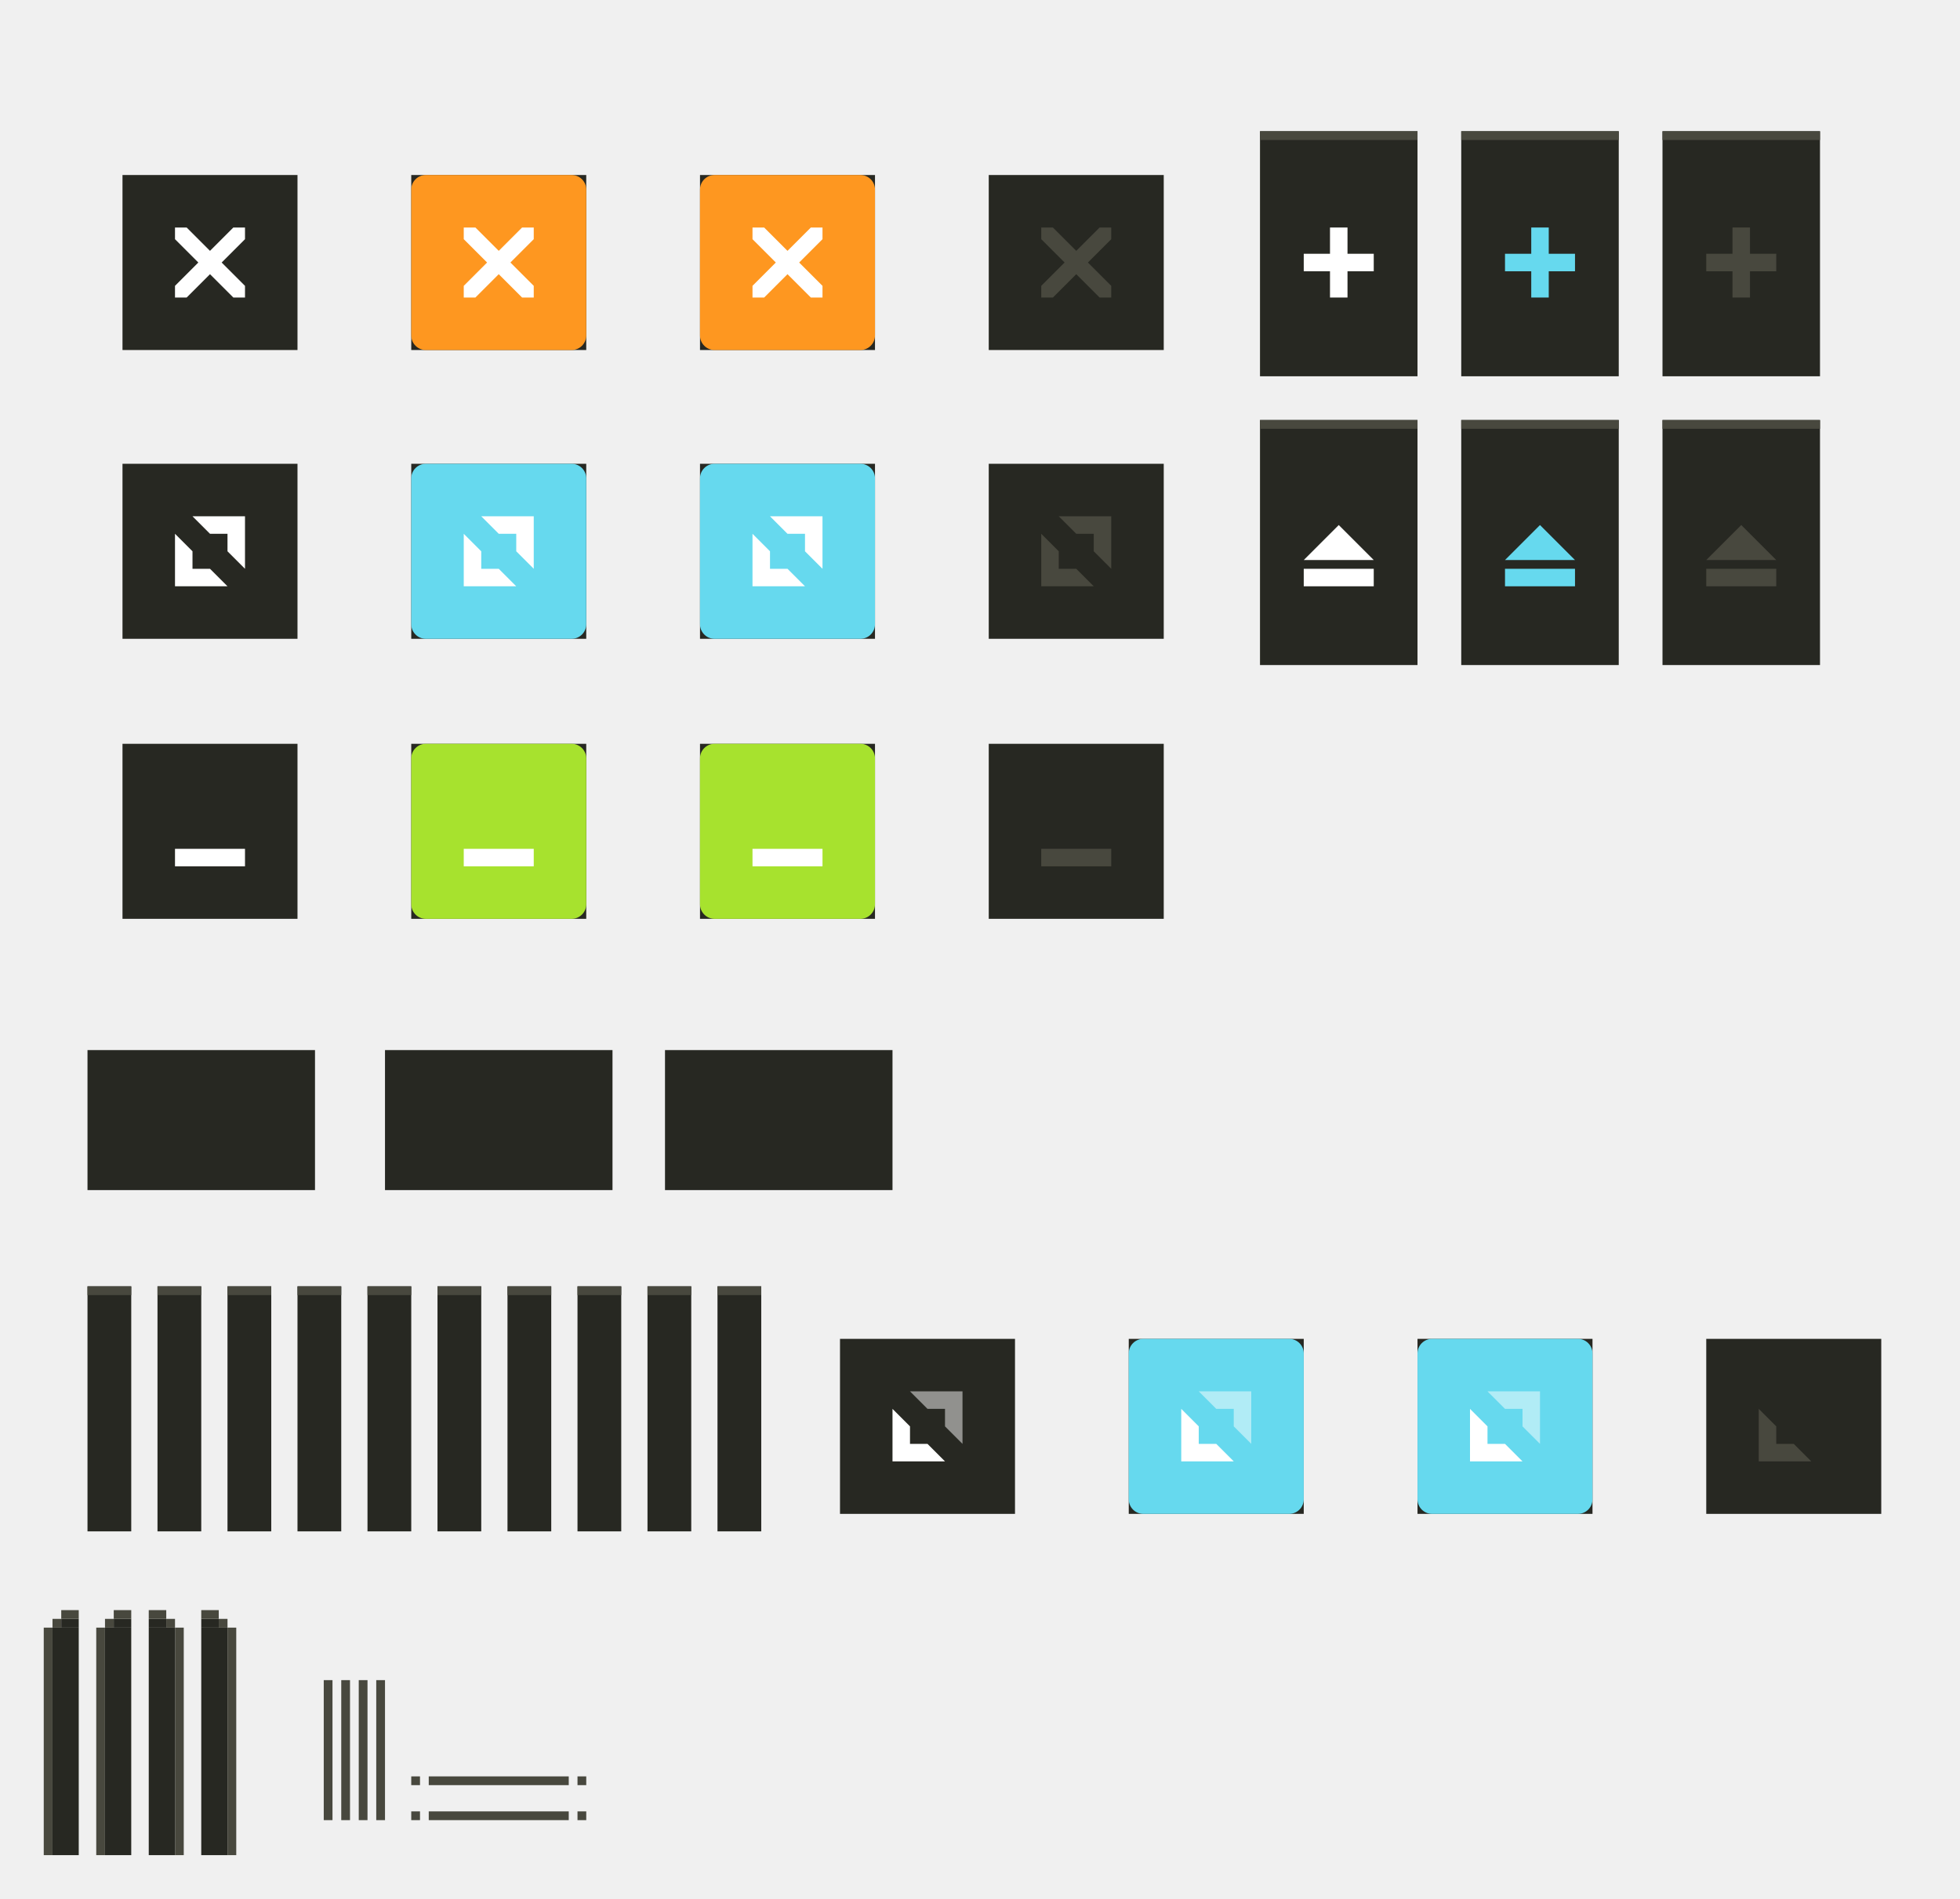
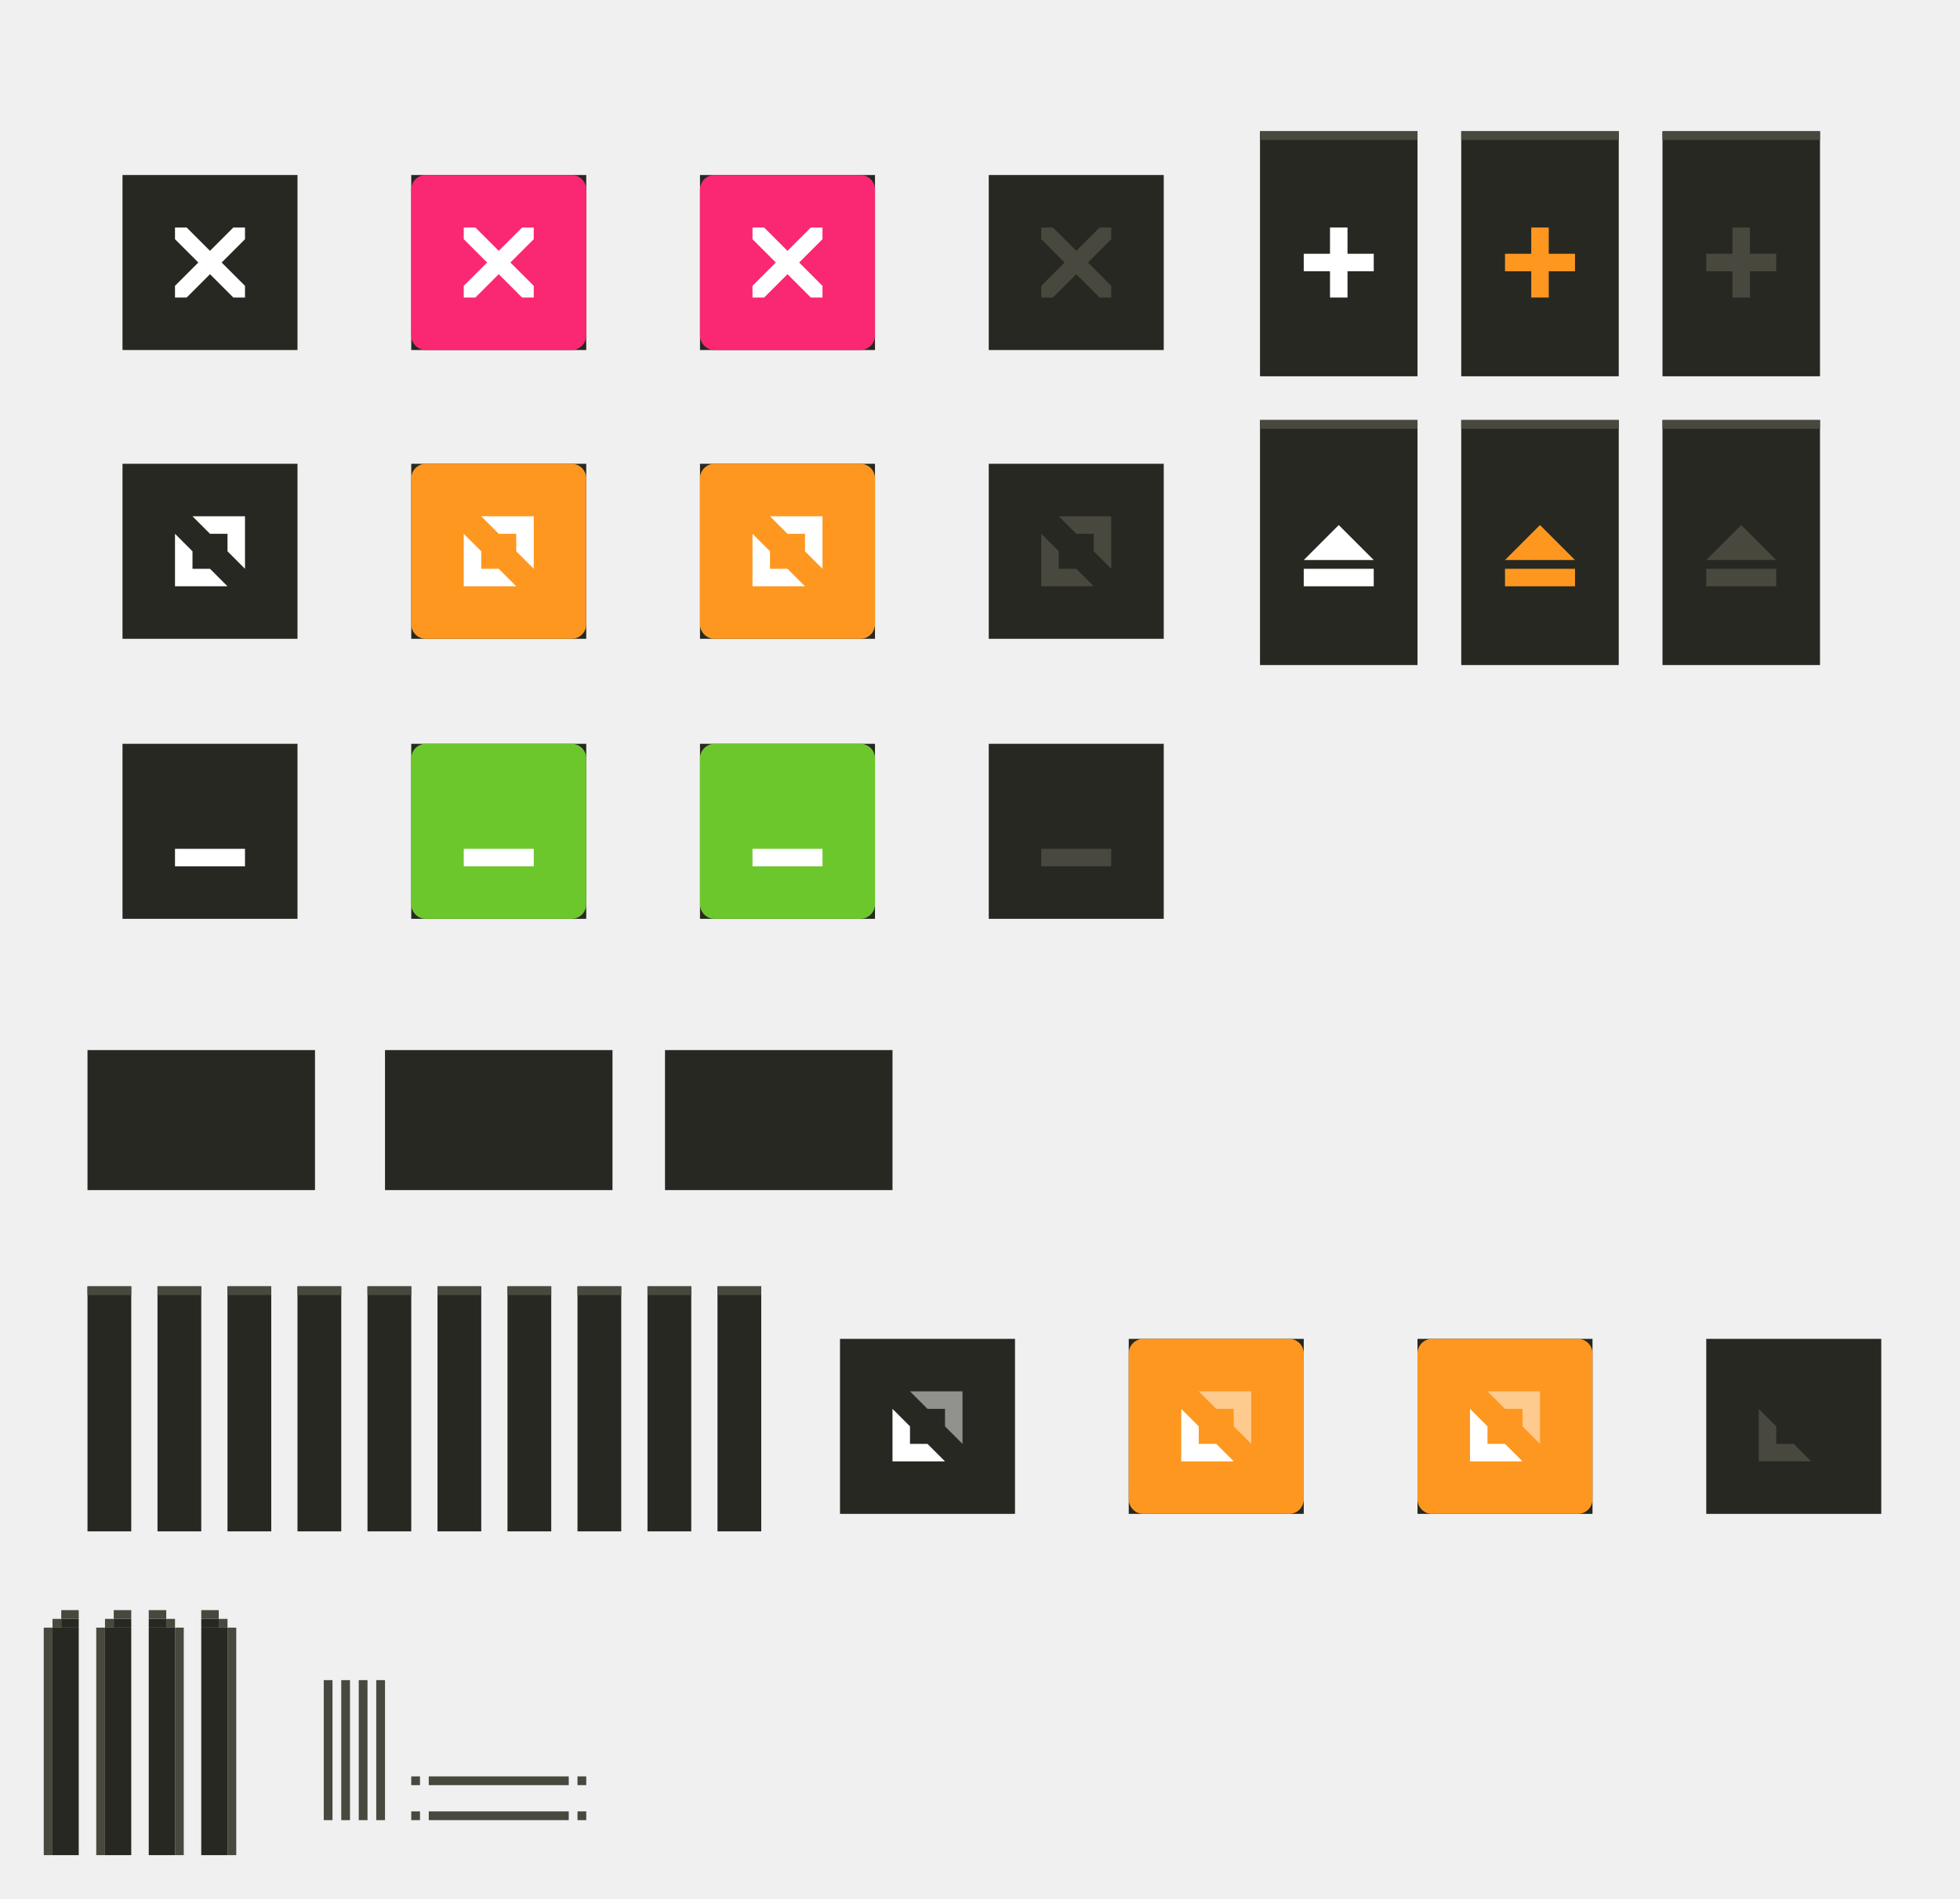
<svg xmlns="http://www.w3.org/2000/svg" xmlns:ns1="http://www.openswatchbook.org/uri/2009/osb" width="224" height="217" viewBox="0 0 224 217" id="svg2" version="1.1">
  <defs id="defs4">
    <linearGradient id="selected_bg_color" ns1:paint="solid">
      <stop style="stop-color:#5294e2;stop-opacity:1;" offset="0" id="stop4407" />
    </linearGradient>
    <linearGradient id="selected_fg_color" ns1:paint="solid">
      <stop style="stop-color:#ffffffgit;stop-opacity:1;" offset="0" id="stop4402" />
    </linearGradient>
  </defs>
  <g id="layer1" transform="translate(5,-547.3622)">
    <rect y="667.362" x="5" height="16" width="26" id="menu-active" style="opacity:1;fill:#272822;fill-opacity:1;stroke:none;stroke-width:1;stroke-linecap:butt;stroke-linejoin:round;stroke-miterlimit:4;stroke-dasharray:none;stroke-dashoffset:0;stroke-opacity:1" />
    <rect transform="scale(-1,1)" y="739.362" x="-37" height="16" width="1" id="right-active" style="opacity:1;fill:#48483e;fill-opacity:1;stroke:none;stroke-width:1;stroke-linecap:butt;stroke-linejoin:round;stroke-miterlimit:4;stroke-dasharray:none;stroke-dashoffset:0;stroke-opacity:1" />
    <rect transform="scale(-1,1)" y="739.362" x="-39" height="16" width="1" id="right-inactive" style="opacity:1;fill:#48483e;fill-opacity:1;stroke:none;stroke-width:1;stroke-linecap:butt;stroke-linejoin:round;stroke-miterlimit:4;stroke-dasharray:none;stroke-dashoffset:0;stroke-opacity:1" />
    <rect transform="matrix(0,-1,-1,0,0,0)" y="-60" x="-755.362" height="16" width="1" id="bottom-inactive" style="opacity:1;fill:#48483e;fill-opacity:1;stroke:none;stroke-width:0.577;stroke-linecap:butt;stroke-linejoin:round;stroke-miterlimit:4;stroke-dasharray:none;stroke-dashoffset:0;stroke-opacity:1" />
    <rect transform="scale(-1,1)" y="739.362" x="-33" height="16" width="1" id="left-active" style="opacity:1;fill:#48483e;fill-opacity:1;stroke:none;stroke-width:1;stroke-linecap:butt;stroke-linejoin:round;stroke-miterlimit:4;stroke-dasharray:none;stroke-dashoffset:0;stroke-opacity:1" />
    <rect transform="scale(-1,1)" y="739.362" x="-35" height="16" width="1" id="left-inactive" style="opacity:1;fill:#48483e;fill-opacity:1;stroke:none;stroke-width:1;stroke-linecap:butt;stroke-linejoin:round;stroke-miterlimit:4;stroke-dasharray:none;stroke-dashoffset:0;stroke-opacity:1" />
    <rect transform="matrix(0,-1,-1,0,0,0)" y="-60" x="-751.362" height="16" width="1" id="bottom-active" style="opacity:1;fill:#48483e;fill-opacity:1;stroke:none;stroke-width:0.577;stroke-linecap:butt;stroke-linejoin:round;stroke-miterlimit:4;stroke-dasharray:none;stroke-dashoffset:0;stroke-opacity:1" />
    <rect y="750.362" x="42" height="1" width="1" id="bottom-left-active" style="opacity:1;fill:#48483e;fill-opacity:1;stroke:none;stroke-width:1;stroke-miterlimit:4;stroke-dasharray:none;stroke-opacity:0.063" />
    <rect style="opacity:1;fill:#48483e;fill-opacity:1;stroke:none;stroke-width:1;stroke-miterlimit:4;stroke-dasharray:none;stroke-opacity:0.063" id="bottom-left-inactive" width="1" height="1" x="42" y="754.362" />
    <rect style="opacity:1;fill:#48483e;fill-opacity:1;stroke:none;stroke-width:1;stroke-miterlimit:4;stroke-dasharray:none;stroke-opacity:0.063" id="bottom-right-active" width="1" height="1" x="61" y="750.362" />
    <rect y="754.362" x="61" height="1" width="1" id="bottom-right-inactive" style="opacity:1;fill:#48483e;fill-opacity:1;stroke:none;stroke-width:1;stroke-miterlimit:4;stroke-dasharray:none;stroke-opacity:0.063" />
    <g id="close-prelight" transform="translate(-246.7803,9.949768)">
      <rect y="552.412" x="284.78" height="28" width="28" id="rect277" style="opacity:1;fill:#d6d6d6;fill-opacity:0;stroke:none;stroke-width:1;stroke-linecap:butt;stroke-linejoin:round;stroke-miterlimit:4;stroke-dasharray:none;stroke-dashoffset:0;stroke-opacity:1" />
      <rect style="fill:#272822;fill-opacity:1" id="rect279" width="20" height="20" x="288.78" y="557.412" />
-       <rect style="opacity:1;fill:#fe9720;fill-opacity:1;stroke:none;stroke-width:1;stroke-miterlimit:4;stroke-dasharray:none;stroke-dashoffset:0;stroke-opacity:1" id="rect281" width="20" height="20" x="288.78" y="557.412" ry="1.667" />
+       <rect style="opacity:1;fill:#fa2772;fill-opacity:1;stroke:none;stroke-width:1;stroke-miterlimit:4;stroke-dasharray:none;stroke-dashoffset:0;stroke-opacity:1" id="rect281" width="20" height="20" x="288.78" y="557.412" ry="1.667" />
      <path style="fill:#ffffff;fill-opacity:1;stroke:none" d="m 294.78,563.412 v 1.333 l 2.667,2.667 -2.667,2.667 v 1.333 h 1.333 l 2.667,-2.667 2.667,2.667 h 1.333 v -1.333 l -2.667,-2.667 2.667,-2.667 v -1.333 h -1.333 l -2.667,2.667 -2.667,-2.667 z" id="path283" />
    </g>
    <g id="close-active" transform="translate(-246.7803,9.949768)">
      <rect style="opacity:1;fill:#d6d6d6;fill-opacity:0;stroke:none;stroke-width:1;stroke-linecap:butt;stroke-linejoin:round;stroke-miterlimit:4;stroke-dasharray:none;stroke-dashoffset:0;stroke-opacity:1" id="rect289" width="28" height="28" x="251.78" y="552.412" />
      <rect style="fill:#272822;fill-opacity:1" id="rect291" width="20" height="20" x="255.78" y="557.412" />
      <rect ry="1.667" y="557.412" x="255.78" height="20" width="20" id="rect293" style="opacity:1;fill:#3399ff;fill-opacity:0;stroke:none;stroke-width:1;stroke-miterlimit:4;stroke-dasharray:none;stroke-dashoffset:0;stroke-opacity:1" />
      <path id="path297" d="m 261.78,563.412 v 1.333 l 2.667,2.667 -2.667,2.667 v 1.333 h 1.333 l 2.667,-2.667 2.667,2.667 h 1.333 v -1.333 l -2.667,-2.667 2.667,-2.667 v -1.333 h -1.333 l -2.667,2.667 -2.667,-2.667 z" style="fill:#ffffff;fill-opacity:1;stroke:none" />
    </g>
    <g id="maximize-active" transform="translate(-246.7803,9.949768)">
      <rect style="fill:#272822;fill-opacity:1" id="rect303" width="20" height="20" x="255.78" y="590.412" />
      <rect y="585.412" x="251.78" height="28" width="28" id="rect305" style="opacity:1;fill:#d6d6d6;fill-opacity:0;stroke:none;stroke-width:1;stroke-linecap:butt;stroke-linejoin:round;stroke-miterlimit:4;stroke-dasharray:none;stroke-dashoffset:0;stroke-opacity:1" />
      <rect style="opacity:1;fill:#4a90d9;fill-opacity:0;stroke:none;stroke-width:1;stroke-miterlimit:4;stroke-dasharray:none;stroke-dashoffset:0;stroke-opacity:1" id="rect307" width="20" height="20" x="255.78" y="590.413" ry="1.667" />
      <path style="fill:#ffffff;fill-opacity:1;fill-rule:evenodd;stroke:none;stroke-width:1px;stroke-linecap:butt;stroke-linejoin:miter;stroke-opacity:1" d="m 263.78,596.412 2,2 h 2 v 2 l 2,2 v -6 z m -2,2 v 6 h 6 l -2,-2 h -2 v -2 z" id="path311" />
    </g>
    <g id="maximize-prelight" transform="translate(-246.7803,9.949768)">
      <rect style="fill:#6a6a6a;fill-opacity:0" id="rect317" width="28" height="28" x="284.78" y="585.412" />
      <rect style="fill:#272822;fill-opacity:1" id="rect319" width="20" height="20" x="288.78" y="590.412" ry="2.841797e-05" />
-       <rect ry="1.667" y="590.412" x="288.78" height="20" width="20" id="rect321" style="opacity:1;fill:#66d9ee;fill-opacity:1;stroke:none;stroke-width:1;stroke-miterlimit:4;stroke-dasharray:none;stroke-dashoffset:0;stroke-opacity:1" />
+       <rect ry="1.667" y="590.412" x="288.78" height="20" width="20" id="rect321" style="opacity:1;fill:#fe9720;fill-opacity:1;stroke:none;stroke-width:1;stroke-miterlimit:4;stroke-dasharray:none;stroke-dashoffset:0;stroke-opacity:1" />
      <path id="path323" d="m 296.78,596.412 2,2 h 2 v 2 l 2,2 v -6 z m -2,2 v 6 h 6 l -2,-2 h -2 v -2 z" style="fill:#ffffff;fill-opacity:1;fill-rule:evenodd;stroke:none;stroke-width:1px;stroke-linecap:butt;stroke-linejoin:miter;stroke-opacity:1" />
    </g>
    <g id="hide-active" transform="translate(-246.7803,9.949768)">
      <rect y="617.412" x="251.78" height="28" width="28" id="rect329" style="opacity:1;fill:#d6d6d6;fill-opacity:0;stroke:none;stroke-width:1;stroke-linecap:butt;stroke-linejoin:round;stroke-miterlimit:4;stroke-dasharray:none;stroke-dashoffset:0;stroke-opacity:1" />
      <rect style="fill:#272822;fill-opacity:1" id="rect331" width="20" height="20" x="255.78" y="622.412" />
      <rect ry="1.667" y="622.412" x="255.78" height="20" width="20" id="rect333" style="opacity:1;fill:#4a90d9;fill-opacity:0;stroke:none;stroke-width:1;stroke-miterlimit:4;stroke-dasharray:none;stroke-dashoffset:0;stroke-opacity:1" />
      <rect style="opacity:1;fill:#ffffff;fill-opacity:1;stroke:none;stroke-width:1;stroke-miterlimit:4;stroke-dasharray:none;stroke-dashoffset:0;stroke-opacity:1" id="rect337" width="8" height="2" x="261.78" y="634.412" />
    </g>
    <g id="hide-prelight" transform="translate(-246.7803,9.949768)">
      <rect y="617.412" x="284.78" height="28" width="28" id="rect343" style="opacity:1;fill:#d6d6d6;fill-opacity:0;stroke:none;stroke-width:1;stroke-linecap:butt;stroke-linejoin:round;stroke-miterlimit:4;stroke-dasharray:none;stroke-dashoffset:0;stroke-opacity:1" />
      <rect style="fill:#272822;fill-opacity:1" id="rect345" width="20" height="20" x="288.78" y="622.412" />
-       <rect style="opacity:1;fill:#a7e22e;fill-opacity:1;stroke:none;stroke-width:1;stroke-miterlimit:4;stroke-dasharray:none;stroke-dashoffset:0;stroke-opacity:1" id="rect347" width="20" height="20" x="288.78" y="622.412" ry="1.667" />
+       <rect style="opacity:1;fill:#6cc72c;fill-opacity:1;stroke:none;stroke-width:1;stroke-miterlimit:4;stroke-dasharray:none;stroke-dashoffset:0;stroke-opacity:1" id="rect347" width="20" height="20" x="288.78" y="622.412" ry="1.667" />
      <rect y="634.412" x="294.78" height="2" width="8" id="rect349" style="opacity:1;fill:#ffffff;fill-opacity:1;stroke:none;stroke-width:1;stroke-miterlimit:4;stroke-dasharray:none;stroke-dashoffset:0;stroke-opacity:1" />
    </g>
    <g id="stick-active" transform="translate(-246.7803,9.949768)">
      <rect style="opacity:1;fill:#272822;fill-opacity:1;stroke:none;stroke-width:0.802;stroke-linecap:butt;stroke-linejoin:round;stroke-miterlimit:4;stroke-dasharray:none;stroke-dashoffset:0;stroke-opacity:1" id="rect355" width="18" height="28" x="385.78" y="552.412" />
      <rect style="opacity:1;fill:#48483e;fill-opacity:1;stroke:none;stroke-width:0.802;stroke-linecap:butt;stroke-linejoin:round;stroke-miterlimit:4;stroke-dasharray:none;stroke-dashoffset:0;stroke-opacity:1" id="rect357" width="18" height="1" x="385.78" y="552.412" />
      <g id="g365" transform="translate(242.7803,-0.9497577)" style="fill:#ffffff;fill-opacity:1">
        <rect y="564.362" x="151" height="8" width="2" id="rect361" style="opacity:1;fill:#ffffff;fill-opacity:1;stroke:none;stroke-width:1;stroke-linecap:butt;stroke-linejoin:round;stroke-miterlimit:4;stroke-dasharray:none;stroke-dashoffset:0;stroke-opacity:1" />
        <rect transform="rotate(90)" y="-156" x="567.362" height="8" width="2" id="rect363" style="opacity:1;fill:#ffffff;fill-opacity:1;stroke:none;stroke-width:1;stroke-linecap:butt;stroke-linejoin:round;stroke-miterlimit:4;stroke-dasharray:none;stroke-dashoffset:0;stroke-opacity:1" />
      </g>
    </g>
    <g id="stick-pressed" transform="translate(-246.7803,9.949768)">
      <rect y="552.412" x="408.78" height="28" width="18" id="rect371" style="opacity:1;fill:#272822;fill-opacity:1;stroke:none;stroke-width:0.802;stroke-linecap:butt;stroke-linejoin:round;stroke-miterlimit:4;stroke-dasharray:none;stroke-dashoffset:0;stroke-opacity:1" />
      <rect y="552.412" x="408.78" height="1" width="18" id="rect373" style="opacity:1;fill:#48483e;fill-opacity:1;stroke:none;stroke-width:0.802;stroke-linecap:butt;stroke-linejoin:round;stroke-miterlimit:4;stroke-dasharray:none;stroke-dashoffset:0;stroke-opacity:1" />
-       <g id="g381" transform="translate(265.7803,-0.9497577)" style="fill:#66d9ee;fill-opacity:1">
-         <rect y="564.362" x="151" height="8" width="2" id="rect377" style="opacity:1;fill:#66d9ee;fill-opacity:1;stroke:none;stroke-width:1;stroke-linecap:butt;stroke-linejoin:round;stroke-miterlimit:4;stroke-dasharray:none;stroke-dashoffset:0;stroke-opacity:1" />
-         <rect transform="rotate(90)" y="-156" x="567.362" height="8" width="2" id="rect379" style="opacity:1;fill:#66d9ee;fill-opacity:1;stroke:none;stroke-width:1;stroke-linecap:butt;stroke-linejoin:round;stroke-miterlimit:4;stroke-dasharray:none;stroke-dashoffset:0;stroke-opacity:1" />
+       <g id="g381" transform="translate(265.7803,-0.9497577)" style="fill:#fe9720;fill-opacity:1">
+         <rect y="564.362" x="151" height="8" width="2" id="rect377" style="opacity:1;fill:#fe9720;fill-opacity:1;stroke:none;stroke-width:1;stroke-linecap:butt;stroke-linejoin:round;stroke-miterlimit:4;stroke-dasharray:none;stroke-dashoffset:0;stroke-opacity:1" />
+         <rect transform="rotate(90)" y="-156" x="567.362" height="8" width="2" id="rect379" style="opacity:1;fill:#fe9720;fill-opacity:1;stroke:none;stroke-width:1;stroke-linecap:butt;stroke-linejoin:round;stroke-miterlimit:4;stroke-dasharray:none;stroke-dashoffset:0;stroke-opacity:1" />
      </g>
    </g>
    <g id="stick-inactive" transform="translate(-246.7803,9.949768)">
      <rect y="552.412" x="431.78" height="28" width="18" id="rect387" style="opacity:1;fill:#272822;fill-opacity:1;stroke:none;stroke-width:0.802;stroke-linecap:butt;stroke-linejoin:round;stroke-miterlimit:4;stroke-dasharray:none;stroke-dashoffset:0;stroke-opacity:1" />
      <rect y="552.412" x="431.78" height="1" width="18" id="rect389" style="opacity:1;fill:#48483e;fill-opacity:1;stroke:none;stroke-width:0.802;stroke-linecap:butt;stroke-linejoin:round;stroke-miterlimit:4;stroke-dasharray:none;stroke-dashoffset:0;stroke-opacity:1" />
      <g id="g397" transform="translate(288.7803,-0.9497577)" style="fill:#48483e;fill-opacity:1">
        <rect y="564.362" x="151" height="8" width="2" id="rect393" style="opacity:1;fill:#48483e;fill-opacity:1;stroke:none;stroke-width:1;stroke-linecap:butt;stroke-linejoin:round;stroke-miterlimit:4;stroke-dasharray:none;stroke-dashoffset:0;stroke-opacity:1" />
        <rect transform="rotate(90)" y="-156" x="567.362" height="8" width="2" id="rect395" style="opacity:1;fill:#48483e;fill-opacity:1;stroke:none;stroke-width:1;stroke-linecap:butt;stroke-linejoin:round;stroke-miterlimit:4;stroke-dasharray:none;stroke-dashoffset:0;stroke-opacity:1" />
      </g>
    </g>
    <g id="shade-active" transform="translate(-246.7803,9.949768)">
      <rect style="opacity:1;fill:#272822;fill-opacity:1;stroke:none;stroke-width:0.802;stroke-linecap:butt;stroke-linejoin:round;stroke-miterlimit:4;stroke-dasharray:none;stroke-dashoffset:0;stroke-opacity:1" id="rect403" width="18" height="28" x="385.78" y="585.412" />
      <rect style="opacity:1;fill:#48483e;fill-opacity:1;stroke:none;stroke-width:0.802;stroke-linecap:butt;stroke-linejoin:round;stroke-miterlimit:4;stroke-dasharray:none;stroke-dashoffset:0;stroke-opacity:1" id="rect405" width="18" height="1" x="385.78" y="585.412" />
      <g id="g413" transform="translate(240.7803,-4.94978)" style="fill:#ffffff;fill-opacity:1">
        <rect style="opacity:1;fill:#ffffff;fill-opacity:1;stroke:none;stroke-width:1;stroke-linecap:butt;stroke-linejoin:round;stroke-miterlimit:4;stroke-dasharray:none;stroke-dashoffset:0;stroke-opacity:1" id="rect409" width="2" height="8" x="607.362" y="-158" transform="rotate(90)" />
        <path id="path411" d="m 154,602.362 4,4 h -8 z" style="opacity:1;fill:#ffffff;fill-opacity:1;stroke:none;stroke-width:1;stroke-linecap:butt;stroke-linejoin:round;stroke-miterlimit:4;stroke-dasharray:none;stroke-dashoffset:0;stroke-opacity:1" />
      </g>
    </g>
    <g id="shade-pressed" transform="translate(-246.7803,9.949768)">
      <rect y="585.412" x="408.78" height="28" width="18" id="rect419" style="opacity:1;fill:#272822;fill-opacity:1;stroke:none;stroke-width:0.802;stroke-linecap:butt;stroke-linejoin:round;stroke-miterlimit:4;stroke-dasharray:none;stroke-dashoffset:0;stroke-opacity:1" />
      <rect y="585.412" x="408.78" height="1" width="18" id="rect421" style="opacity:1;fill:#48483e;fill-opacity:1;stroke:none;stroke-width:0.802;stroke-linecap:butt;stroke-linejoin:round;stroke-miterlimit:4;stroke-dasharray:none;stroke-dashoffset:0;stroke-opacity:1" />
-       <g id="g429" transform="translate(263.7803,-4.94978)" style="fill:#66d9ee;fill-opacity:1">
-         <rect style="opacity:1;fill:#66d9ee;fill-opacity:1;stroke:none;stroke-width:1;stroke-linecap:butt;stroke-linejoin:round;stroke-miterlimit:4;stroke-dasharray:none;stroke-dashoffset:0;stroke-opacity:1" id="rect425" width="2" height="8" x="607.362" y="-158" transform="rotate(90)" />
-         <path id="path427" d="m 154,602.362 4,4 h -8 z" style="opacity:1;fill:#66d9ee;fill-opacity:1;stroke:none;stroke-width:1;stroke-linecap:butt;stroke-linejoin:round;stroke-miterlimit:4;stroke-dasharray:none;stroke-dashoffset:0;stroke-opacity:1" />
+       <g id="g429" transform="translate(263.7803,-4.94978)" style="fill:#fe9720;fill-opacity:1">
+         <rect style="opacity:1;fill:#fe9720;fill-opacity:1;stroke:none;stroke-width:1;stroke-linecap:butt;stroke-linejoin:round;stroke-miterlimit:4;stroke-dasharray:none;stroke-dashoffset:0;stroke-opacity:1" id="rect425" width="2" height="8" x="607.362" y="-158" transform="rotate(90)" />
+         <path id="path427" d="m 154,602.362 4,4 h -8 z" style="opacity:1;fill:#fe9720;fill-opacity:1;stroke:none;stroke-width:1;stroke-linecap:butt;stroke-linejoin:round;stroke-miterlimit:4;stroke-dasharray:none;stroke-dashoffset:0;stroke-opacity:1" />
      </g>
    </g>
    <g id="shade-inactive" transform="translate(-246.7803,9.949768)">
      <rect y="585.412" x="431.78" height="28" width="18" id="rect435" style="opacity:1;fill:#272822;fill-opacity:1;stroke:none;stroke-width:0.802;stroke-linecap:butt;stroke-linejoin:round;stroke-miterlimit:4;stroke-dasharray:none;stroke-dashoffset:0;stroke-opacity:1" />
      <rect y="585.412" x="431.78" height="1" width="18" id="rect437" style="opacity:1;fill:#48483e;fill-opacity:1;stroke:none;stroke-width:0.802;stroke-linecap:butt;stroke-linejoin:round;stroke-miterlimit:4;stroke-dasharray:none;stroke-dashoffset:0;stroke-opacity:1" />
      <g id="g445" transform="translate(286.7803,-4.94978)" style="fill:#48483e;fill-opacity:1">
        <rect style="opacity:1;fill:#48483e;fill-opacity:1;stroke:none;stroke-width:1;stroke-linecap:butt;stroke-linejoin:round;stroke-miterlimit:4;stroke-dasharray:none;stroke-dashoffset:0;stroke-opacity:1" id="rect441" width="2" height="8" x="607.362" y="-158" transform="rotate(90)" />
        <path id="path443" d="m 154,602.362 4,4 h -8 z" style="opacity:1;fill:#48483e;fill-opacity:1;stroke:none;stroke-width:1;stroke-linecap:butt;stroke-linejoin:round;stroke-miterlimit:4;stroke-dasharray:none;stroke-dashoffset:0;stroke-opacity:1" />
      </g>
    </g>
    <g id="title-1-active" transform="translate(-246.7803,9.949768)">
      <rect style="opacity:1;fill:#272822;fill-opacity:1;stroke:none;stroke-width:0.423;stroke-linecap:butt;stroke-linejoin:round;stroke-miterlimit:4;stroke-dasharray:none;stroke-dashoffset:0;stroke-opacity:1" id="rect487" width="5" height="28" x="251.78" y="684.412" />
      <rect style="opacity:1;fill:#48483e;fill-opacity:1;stroke:none;stroke-width:0.423;stroke-linecap:butt;stroke-linejoin:round;stroke-miterlimit:4;stroke-dasharray:none;stroke-dashoffset:0;stroke-opacity:1" id="rect489" width="5" height="1" x="251.78" y="684.412" />
    </g>
    <g id="title-2-active" transform="translate(-246.7803,9.949768)">
      <rect y="684.412" x="259.78" height="28" width="5" id="rect495" style="opacity:1;fill:#272822;fill-opacity:1;stroke:none;stroke-width:0.423;stroke-linecap:butt;stroke-linejoin:round;stroke-miterlimit:4;stroke-dasharray:none;stroke-dashoffset:0;stroke-opacity:1" />
      <rect y="684.412" x="259.78" height="1" width="5" id="rect497" style="opacity:1;fill:#48483e;fill-opacity:1;stroke:none;stroke-width:0.423;stroke-linecap:butt;stroke-linejoin:round;stroke-miterlimit:4;stroke-dasharray:none;stroke-dashoffset:0;stroke-opacity:1" />
    </g>
    <g id="title-3-active" transform="translate(-246.7803,9.949768)">
      <rect style="opacity:1;fill:#272822;fill-opacity:1;stroke:none;stroke-width:0.423;stroke-linecap:butt;stroke-linejoin:round;stroke-miterlimit:4;stroke-dasharray:none;stroke-dashoffset:0;stroke-opacity:1" id="rect503" width="5" height="28" x="267.78" y="684.412" />
      <rect style="opacity:1;fill:#48483e;fill-opacity:1;stroke:none;stroke-width:0.423;stroke-linecap:butt;stroke-linejoin:round;stroke-miterlimit:4;stroke-dasharray:none;stroke-dashoffset:0;stroke-opacity:1" id="rect505" width="5" height="1" x="267.78" y="684.412" />
    </g>
    <g id="title-4-active" transform="translate(-246.7803,9.949768)">
      <rect y="684.412" x="275.78" height="28" width="5" id="rect511" style="opacity:1;fill:#272822;fill-opacity:1;stroke:none;stroke-width:0.423;stroke-linecap:butt;stroke-linejoin:round;stroke-miterlimit:4;stroke-dasharray:none;stroke-dashoffset:0;stroke-opacity:1" />
      <rect y="684.412" x="275.78" height="1" width="5" id="rect513" style="opacity:1;fill:#48483e;fill-opacity:1;stroke:none;stroke-width:0.423;stroke-linecap:butt;stroke-linejoin:round;stroke-miterlimit:4;stroke-dasharray:none;stroke-dashoffset:0;stroke-opacity:1" />
    </g>
    <g id="title-5-active" transform="translate(-246.7803,9.949768)">
      <rect style="opacity:1;fill:#272822;fill-opacity:1;stroke:none;stroke-width:0.423;stroke-linecap:butt;stroke-linejoin:round;stroke-miterlimit:4;stroke-dasharray:none;stroke-dashoffset:0;stroke-opacity:1" id="rect519" width="5" height="28" x="283.78" y="684.412" />
      <rect style="opacity:1;fill:#48483e;fill-opacity:1;stroke:none;stroke-width:0.423;stroke-linecap:butt;stroke-linejoin:round;stroke-miterlimit:4;stroke-dasharray:none;stroke-dashoffset:0;stroke-opacity:1" id="rect521" width="5" height="1" x="283.78" y="684.412" />
    </g>
    <g id="title-1-inactive" transform="translate(-246.7803,9.949768)">
      <rect y="684.412" x="291.78" height="28" width="5" id="rect527" style="opacity:1;fill:#272822;fill-opacity:1;stroke:none;stroke-width:0.423;stroke-linecap:butt;stroke-linejoin:round;stroke-miterlimit:4;stroke-dasharray:none;stroke-dashoffset:0;stroke-opacity:1" />
      <rect y="684.412" x="291.78" height="1" width="5" id="rect529" style="opacity:1;fill:#48483e;fill-opacity:1;stroke:none;stroke-width:0.423;stroke-linecap:butt;stroke-linejoin:round;stroke-miterlimit:4;stroke-dasharray:none;stroke-dashoffset:0;stroke-opacity:1" />
    </g>
    <g id="title-2-inactive" transform="translate(-246.7803,9.949768)">
      <rect style="opacity:1;fill:#272822;fill-opacity:1;stroke:none;stroke-width:0.423;stroke-linecap:butt;stroke-linejoin:round;stroke-miterlimit:4;stroke-dasharray:none;stroke-dashoffset:0;stroke-opacity:1" id="rect535" width="5" height="28" x="299.78" y="684.412" />
      <rect style="opacity:1;fill:#48483e;fill-opacity:1;stroke:none;stroke-width:0.423;stroke-linecap:butt;stroke-linejoin:round;stroke-miterlimit:4;stroke-dasharray:none;stroke-dashoffset:0;stroke-opacity:1" id="rect537" width="5" height="1" x="299.78" y="684.412" />
    </g>
    <g id="title-3-inactive" transform="translate(-246.7803,9.949768)">
      <rect y="684.412" x="307.78" height="28" width="5" id="rect543" style="opacity:1;fill:#272822;fill-opacity:1;stroke:none;stroke-width:0.423;stroke-linecap:butt;stroke-linejoin:round;stroke-miterlimit:4;stroke-dasharray:none;stroke-dashoffset:0;stroke-opacity:1" />
      <rect y="684.412" x="307.78" height="1" width="5" id="rect545" style="opacity:1;fill:#48483e;fill-opacity:1;stroke:none;stroke-width:0.423;stroke-linecap:butt;stroke-linejoin:round;stroke-miterlimit:4;stroke-dasharray:none;stroke-dashoffset:0;stroke-opacity:1" />
    </g>
    <g id="title-4-inactive" transform="translate(-246.7803,9.949768)">
      <rect style="opacity:1;fill:#272822;fill-opacity:1;stroke:none;stroke-width:0.423;stroke-linecap:butt;stroke-linejoin:round;stroke-miterlimit:4;stroke-dasharray:none;stroke-dashoffset:0;stroke-opacity:1" id="rect551" width="5" height="28" x="315.78" y="684.412" />
      <rect style="opacity:1;fill:#48483e;fill-opacity:1;stroke:none;stroke-width:0.423;stroke-linecap:butt;stroke-linejoin:round;stroke-miterlimit:4;stroke-dasharray:none;stroke-dashoffset:0;stroke-opacity:1" id="rect553" width="5" height="1" x="315.78" y="684.412" />
    </g>
    <g id="title-5-inactive" transform="translate(-246.7803,9.949768)">
      <rect y="684.412" x="323.78" height="28" width="5" id="rect559" style="opacity:1;fill:#272822;fill-opacity:1;stroke:none;stroke-width:0.423;stroke-linecap:butt;stroke-linejoin:round;stroke-miterlimit:4;stroke-dasharray:none;stroke-dashoffset:0;stroke-opacity:1" />
      <rect y="684.412" x="323.78" height="1" width="5" id="rect561" style="opacity:1;fill:#48483e;fill-opacity:1;stroke:none;stroke-width:0.423;stroke-linecap:butt;stroke-linejoin:round;stroke-miterlimit:4;stroke-dasharray:none;stroke-dashoffset:0;stroke-opacity:1" />
    </g>
    <g id="top-left-active" transform="translate(-246.7803,9.949768)">
      <rect transform="scale(-1,1)" style="fill:#272822;fill-opacity:1;stroke-width:1.041" id="rect603" width="3" height="26" x="-250.78" y="723.412" />
      <rect transform="scale(-1,1)" style="fill:#272822;fill-opacity:1" id="rect605" width="2" height="1" x="-250.78" y="722.412" />
      <rect transform="scale(-1,1)" style="fill:#48483e;fill-opacity:1" id="rect607" width="1" height="1" x="-248.78" y="722.412" />
      <rect transform="scale(-1,1)" style="fill:#48483e;fill-opacity:1" id="rect609" width="2" height="1" x="-250.78" y="721.412" />
      <rect transform="scale(-1,1)" style="fill:#48483e;fill-opacity:1;stroke-width:1.041" id="rect611" width="1" height="26" x="-247.78" y="723.412" />
    </g>
    <g id="maximize-pressed" transform="translate(-213.7803,9.94977)">
      <rect y="585.412" x="284.78" height="28" width="28" id="rect1622" style="fill:#6a6a6a;fill-opacity:0" />
      <rect ry="2.841797e-05" y="590.412" x="288.78" height="20" width="20" id="rect1624" style="fill:#272822;fill-opacity:1" />
-       <rect style="opacity:1;fill:#66d9ee;fill-opacity:1;stroke:none;stroke-width:1;stroke-miterlimit:4;stroke-dasharray:none;stroke-dashoffset:0;stroke-opacity:1" id="rect1626" width="20" height="20" x="288.78" y="590.412" ry="1.667" />
+       <rect style="opacity:1;fill:#fe9720;fill-opacity:1;stroke:none;stroke-width:1;stroke-miterlimit:4;stroke-dasharray:none;stroke-dashoffset:0;stroke-opacity:1" id="rect1626" width="20" height="20" x="288.78" y="590.412" ry="1.667" />
      <path style="fill:#ffffff;fill-opacity:1;fill-rule:evenodd;stroke:none;stroke-width:1px;stroke-linecap:butt;stroke-linejoin:miter;stroke-opacity:1" d="m 296.78,596.412 2,2 h 2 v 2 l 2,2 v -6 z m -2,2 v 6 h 6 l -2,-2 h -2 v -2 z" id="path1628" />
    </g>
    <g id="maximize-inactive" transform="translate(-246.7803,9.949768)">
      <rect y="590.412" x="354.78" height="20" width="20" id="rect1632" style="fill:#272822;fill-opacity:1" />
      <rect style="opacity:1;fill:#d6d6d6;fill-opacity:0;stroke:none;stroke-width:1;stroke-linecap:butt;stroke-linejoin:round;stroke-miterlimit:4;stroke-dasharray:none;stroke-dashoffset:0;stroke-opacity:1" id="rect1634" width="28" height="28" x="350.78" y="585.412" />
      <rect ry="1.667" y="590.413" x="354.78" height="20" width="20" id="rect1636" style="opacity:1;fill:#4a90d9;fill-opacity:0;stroke:none;stroke-width:1;stroke-miterlimit:4;stroke-dasharray:none;stroke-dashoffset:0;stroke-opacity:1" />
      <path id="path1638" d="m 362.78,596.412 2,2 h 2 v 2 l 2,2 v -6 z m -2,2 v 6 h 6 l -2,-2 h -2 v -2 z" style="fill:#48483e;fill-opacity:1;fill-rule:evenodd;stroke:none;stroke-width:1px;stroke-linecap:butt;stroke-linejoin:miter;stroke-opacity:1" />
    </g>
    <g id="close-inactive" transform="translate(-246.7803,9.949768)">
      <rect y="552.412" x="350.78" height="28" width="28" id="rect1574" style="opacity:1;fill:#d6d6d6;fill-opacity:0;stroke:none;stroke-width:1;stroke-linecap:butt;stroke-linejoin:round;stroke-miterlimit:4;stroke-dasharray:none;stroke-dashoffset:0;stroke-opacity:1" />
      <rect y="557.412" x="354.78" height="20" width="20" id="rect1576" style="fill:#272822;fill-opacity:1" />
      <rect style="opacity:1;fill:#3399ff;fill-opacity:0;stroke:none;stroke-width:1;stroke-miterlimit:4;stroke-dasharray:none;stroke-dashoffset:0;stroke-opacity:1" id="rect1578" width="20" height="20" x="354.78" y="557.412" ry="1.667" />
      <path style="fill:#48483e;fill-opacity:1;stroke:none" d="m 360.78,563.412 v 1.333 l 2.667,2.667 -2.667,2.667 v 1.333 h 1.333 l 2.667,-2.667 2.667,2.667 h 1.333 v -1.333 l -2.667,-2.667 2.667,-2.667 v -1.333 h -1.333 l -2.667,2.667 -2.667,-2.667 z" id="path1580" />
    </g>
    <g id="close-pressed" transform="translate(-213.7803,9.94977)">
      <rect style="opacity:1;fill:#d6d6d6;fill-opacity:0;stroke:none;stroke-width:1;stroke-linecap:butt;stroke-linejoin:round;stroke-miterlimit:4;stroke-dasharray:none;stroke-dashoffset:0;stroke-opacity:1" id="rect1564" width="28" height="28" x="284.78" y="552.412" />
      <rect y="557.412" x="288.78" height="20" width="20" id="rect1566" style="fill:#272822;fill-opacity:1" />
-       <rect ry="1.667" y="557.412" x="288.78" height="20" width="20" id="rect1568" style="opacity:1;fill:#fe9720;fill-opacity:1;stroke:none;stroke-width:1;stroke-miterlimit:4;stroke-dasharray:none;stroke-dashoffset:0;stroke-opacity:1" />
+       <rect ry="1.667" y="557.412" x="288.78" height="20" width="20" id="rect1568" style="opacity:1;fill:#fa2772;fill-opacity:1;stroke:none;stroke-width:1;stroke-miterlimit:4;stroke-dasharray:none;stroke-dashoffset:0;stroke-opacity:1" />
      <path id="path1570" d="m 294.78,563.412 v 1.333 l 2.667,2.667 -2.667,2.667 v 1.333 h 1.333 l 2.667,-2.667 2.667,2.667 h 1.333 v -1.333 l -2.667,-2.667 2.667,-2.667 v -1.333 h -1.333 l -2.667,2.667 -2.667,-2.667 z" style="fill:#ffffff;fill-opacity:1;stroke:none" />
    </g>
    <g id="hide-pressed" transform="translate(-213.7803,9.949788)">
      <rect style="opacity:1;fill:#d6d6d6;fill-opacity:0;stroke:none;stroke-width:1;stroke-linecap:butt;stroke-linejoin:round;stroke-miterlimit:4;stroke-dasharray:none;stroke-dashoffset:0;stroke-opacity:1" id="rect1680" width="28" height="28" x="284.78" y="617.412" />
      <rect y="622.412" x="288.78" height="20" width="20" id="rect1682" style="fill:#272822;fill-opacity:1" />
-       <rect ry="1.667" y="622.412" x="288.78" height="20" width="20" id="rect1684" style="opacity:1;fill:#a7e22e;fill-opacity:1;stroke:none;stroke-width:1;stroke-miterlimit:4;stroke-dasharray:none;stroke-dashoffset:0;stroke-opacity:1" />
+       <rect ry="1.667" y="622.412" x="288.78" height="20" width="20" id="rect1684" style="opacity:1;fill:#6cc72c;fill-opacity:1;stroke:none;stroke-width:1;stroke-miterlimit:4;stroke-dasharray:none;stroke-dashoffset:0;stroke-opacity:1" />
      <rect style="opacity:1;fill:#ffffff;fill-opacity:1;stroke:none;stroke-width:1;stroke-miterlimit:4;stroke-dasharray:none;stroke-dashoffset:0;stroke-opacity:1" id="rect1686" width="8" height="2" x="294.78" y="634.412" />
    </g>
    <g id="hide-inactive" transform="translate(-246.7803,9.949768)">
      <rect style="opacity:1;fill:#d6d6d6;fill-opacity:0;stroke:none;stroke-width:1;stroke-linecap:butt;stroke-linejoin:round;stroke-miterlimit:4;stroke-dasharray:none;stroke-dashoffset:0;stroke-opacity:1" id="rect1690" width="28" height="28" x="350.78" y="617.412" />
      <rect y="622.412" x="354.78" height="20" width="20" id="rect1692" style="fill:#272822;fill-opacity:1" />
      <rect style="opacity:1;fill:#4a90d9;fill-opacity:0;stroke:none;stroke-width:1;stroke-miterlimit:4;stroke-dasharray:none;stroke-dashoffset:0;stroke-opacity:1" id="rect1694" width="20" height="20" x="354.78" y="622.412" ry="1.667" />
      <rect y="634.412" x="360.78" height="2" width="8" id="rect1696" style="opacity:1;fill:#48483e;fill-opacity:1;stroke:none;stroke-width:1;stroke-miterlimit:4;stroke-dasharray:none;stroke-dashoffset:0;stroke-opacity:1" />
    </g>
    <g id="maximize-toggled-active" transform="translate(-248.926,-33.59291)">
      <rect y="733.955" x="339.926" height="20" width="20" id="rect1810" style="fill:#272822;fill-opacity:1" />
      <rect style="opacity:1;fill:#d6d6d6;fill-opacity:0;stroke:none;stroke-width:1;stroke-linecap:butt;stroke-linejoin:round;stroke-miterlimit:4;stroke-dasharray:none;stroke-dashoffset:0;stroke-opacity:1" id="rect1812" width="28" height="28" x="335.926" y="728.955" />
      <rect ry="1.667" y="733.955" x="339.926" height="20" width="20" id="rect1814" style="opacity:1;fill:#4a90d9;fill-opacity:0;stroke:none;stroke-width:1;stroke-miterlimit:4;stroke-dasharray:none;stroke-dashoffset:0;stroke-opacity:1" />
      <path transform="translate(-5,547.3622)" id="path1872" d="m 352.926,192.594 2,2 h 2 v 2 l 2,2 v -6 z" style="fill:#ffffff;fill-opacity:0.49;stroke:none;stroke-width:1px;stroke-linecap:butt;stroke-linejoin:miter;stroke-opacity:1" />
      <path id="path1868" transform="translate(-5,547.3622)" d="m 350.926,194.594 v 6 h 6 l -2,-2 h -2 v -2 z" style="fill:#ffffff;fill-opacity:1;fill-rule:evenodd;stroke:none;stroke-width:1px;stroke-linecap:butt;stroke-linejoin:miter;stroke-opacity:1" />
    </g>
    <rect style="opacity:1;fill:#272822;fill-opacity:1;stroke:none;stroke-width:1;stroke-linecap:butt;stroke-linejoin:round;stroke-miterlimit:4;stroke-dasharray:none;stroke-dashoffset:0;stroke-opacity:1" id="menu-pressed" width="26" height="16" x="39" y="667.362" />
    <rect y="667.362" x="71" height="16" width="26" id="menu-inactive" style="opacity:1;fill:#272822;fill-opacity:1;stroke:none;stroke-width:1;stroke-linecap:butt;stroke-linejoin:round;stroke-miterlimit:4;stroke-dasharray:none;stroke-dashoffset:0;stroke-opacity:1" />
    <g id="maximize-toggled-prelight" transform="translate(-248.926,-33.59291)">
      <rect y="728.955" x="368.926" height="28" width="28" id="rect1820" style="fill:#6a6a6a;fill-opacity:0" />
      <rect ry="2.841797e-05" y="733.955" x="372.926" height="20" width="20" id="rect1822" style="fill:#272822;fill-opacity:1" />
-       <rect style="opacity:1;fill:#66d9ee;fill-opacity:1;stroke:none;stroke-width:1;stroke-miterlimit:4;stroke-dasharray:none;stroke-dashoffset:0;stroke-opacity:1" id="rect1824" width="20" height="20" x="372.926" y="733.955" ry="1.667" />
+       <rect style="opacity:1;fill:#fe9720;fill-opacity:1;stroke:none;stroke-width:1;stroke-miterlimit:4;stroke-dasharray:none;stroke-dashoffset:0;stroke-opacity:1" id="rect1824" width="20" height="20" x="372.926" y="733.955" ry="1.667" />
      <path style="fill:#ffffff;fill-opacity:0.49;stroke:none;stroke-width:1px;stroke-linecap:butt;stroke-linejoin:miter;stroke-opacity:1" d="m 380.926,739.955 2,2 h 2 v 2 l 2,2 v -6 z" id="path1879" />
      <path style="fill:#ffffff;fill-opacity:1;fill-rule:evenodd;stroke:none;stroke-width:1px;stroke-linecap:butt;stroke-linejoin:miter;stroke-opacity:1" d="m 378.926,741.955 v 6 h 6 l -2,-2 h -2 v -2 z" id="path1881" />
    </g>
    <g id="maximize-toggled-pressed" transform="translate(-248.926,-33.59291)">
      <rect style="fill:#6a6a6a;fill-opacity:0" id="rect1830" width="28" height="28" x="401.926" y="728.955" />
      <rect style="fill:#272822;fill-opacity:1" id="rect1832" width="20" height="20" x="405.926" y="733.955" ry="2.841797e-05" />
-       <rect ry="1.667" y="733.955" x="405.926" height="20" width="20" id="rect1834" style="opacity:1;fill:#66d9ee;fill-opacity:1;stroke:none;stroke-width:1;stroke-miterlimit:4;stroke-dasharray:none;stroke-dashoffset:0;stroke-opacity:1" />
+       <rect ry="1.667" y="733.955" x="405.926" height="20" width="20" id="rect1834" style="opacity:1;fill:#fe9720;fill-opacity:1;stroke:none;stroke-width:1;stroke-miterlimit:4;stroke-dasharray:none;stroke-dashoffset:0;stroke-opacity:1" />
      <path id="path1883" d="m 413.926,739.955 2,2 h 2 v 2 l 2,2 v -6 z" style="fill:#ffffff;fill-opacity:0.49;stroke:none;stroke-width:1px;stroke-linecap:butt;stroke-linejoin:miter;stroke-opacity:1" />
      <path id="path1885" d="m 411.926,741.955 v 6 h 6 l -2,-2 h -2 v -2 z" style="fill:#ffffff;fill-opacity:1;fill-rule:evenodd;stroke:none;stroke-width:1px;stroke-linecap:butt;stroke-linejoin:miter;stroke-opacity:1" />
    </g>
    <g id="maximize-toggled-inactive" transform="translate(-248.926,-33.59291)">
      <rect style="fill:#272822;fill-opacity:1" id="rect1840" width="20" height="20" x="438.926" y="733.955" />
      <rect y="728.955" x="434.926" height="28" width="28" id="rect1842" style="opacity:1;fill:#d6d6d6;fill-opacity:0;stroke:none;stroke-width:1;stroke-linecap:butt;stroke-linejoin:round;stroke-miterlimit:4;stroke-dasharray:none;stroke-dashoffset:0;stroke-opacity:1" />
      <rect style="opacity:1;fill:#4a90d9;fill-opacity:0;stroke:none;stroke-width:1;stroke-miterlimit:4;stroke-dasharray:none;stroke-dashoffset:0;stroke-opacity:1" id="rect1844" width="20" height="20" x="438.926" y="733.955" ry="1.667" />
      <path style="fill:#272822;fill-opacity:1;stroke:none;stroke-width:1px;stroke-linecap:butt;stroke-linejoin:miter;stroke-opacity:1" d="m 446.926,739.955 2,2 h 2 v 2 l 2,2 v -6 z" id="path1887" />
      <path style="fill:#48483e;fill-opacity:1;fill-rule:evenodd;stroke:none;stroke-width:1px;stroke-linecap:butt;stroke-linejoin:miter;stroke-opacity:1" d="m 444.926,741.955 v 6 h 6 l -2,-2 h -2 v -2 z" id="path1889" />
    </g>
    <g id="top-left-inactive" transform="translate(-240.7803,9.949768)">
      <rect y="723.412" x="-250.78" height="26" width="3" id="rect2039" style="fill:#272822;fill-opacity:1;stroke-width:1.041" transform="scale(-1,1)" />
      <rect y="722.412" x="-250.78" height="1" width="2" id="rect2041" style="fill:#272822;fill-opacity:1" transform="scale(-1,1)" />
      <rect y="722.412" x="-248.78" height="1" width="1" id="rect2043" style="fill:#48483e;fill-opacity:1" transform="scale(-1,1)" />
      <rect y="721.412" x="-250.78" height="1" width="2" id="rect2045" style="fill:#48483e;fill-opacity:1" transform="scale(-1,1)" />
      <rect y="723.412" x="-247.78" height="26" width="1" id="rect2047" style="fill:#48483e;fill-opacity:1;stroke-width:1.041" transform="scale(-1,1)" />
    </g>
    <g id="top-right-inactive" transform="matrix(-1,0,0,1,268.7803,9.949768)">
      <rect y="723.412" x="-250.78" height="26" width="3" id="rect2051" style="fill:#272822;fill-opacity:1;stroke-width:1.041" transform="scale(-1,1)" />
      <rect y="722.412" x="-250.78" height="1" width="2" id="rect2053" style="fill:#272822;fill-opacity:1" transform="scale(-1,1)" />
      <rect y="722.412" x="-248.78" height="1" width="1" id="rect2055" style="fill:#48483e;fill-opacity:1" transform="scale(-1,1)" />
      <rect y="721.412" x="-250.78" height="1" width="2" id="rect2057" style="fill:#48483e;fill-opacity:1" transform="scale(-1,1)" />
      <rect y="723.412" x="-247.78" height="26" width="1" id="rect2059" style="fill:#48483e;fill-opacity:1;stroke-width:1.041" transform="scale(-1,1)" />
    </g>
    <g transform="matrix(-1,0,0,1,262.7803,9.949768)" id="top-right-active">
      <rect transform="scale(-1,1)" style="fill:#272822;fill-opacity:1;stroke-width:1.041" id="rect2063" width="3" height="26" x="-250.78" y="723.412" />
      <rect transform="scale(-1,1)" style="fill:#272822;fill-opacity:1" id="rect2065" width="2" height="1" x="-250.78" y="722.412" />
      <rect transform="scale(-1,1)" style="fill:#48483e;fill-opacity:1" id="rect2067" width="1" height="1" x="-248.78" y="722.412" />
      <rect transform="scale(-1,1)" style="fill:#48483e;fill-opacity:1" id="rect2069" width="2" height="1" x="-250.78" y="721.412" />
      <rect transform="scale(-1,1)" style="fill:#48483e;fill-opacity:1;stroke-width:1.041" id="rect2071" width="1" height="26" x="-247.78" y="723.412" />
    </g>
  </g>
</svg>
